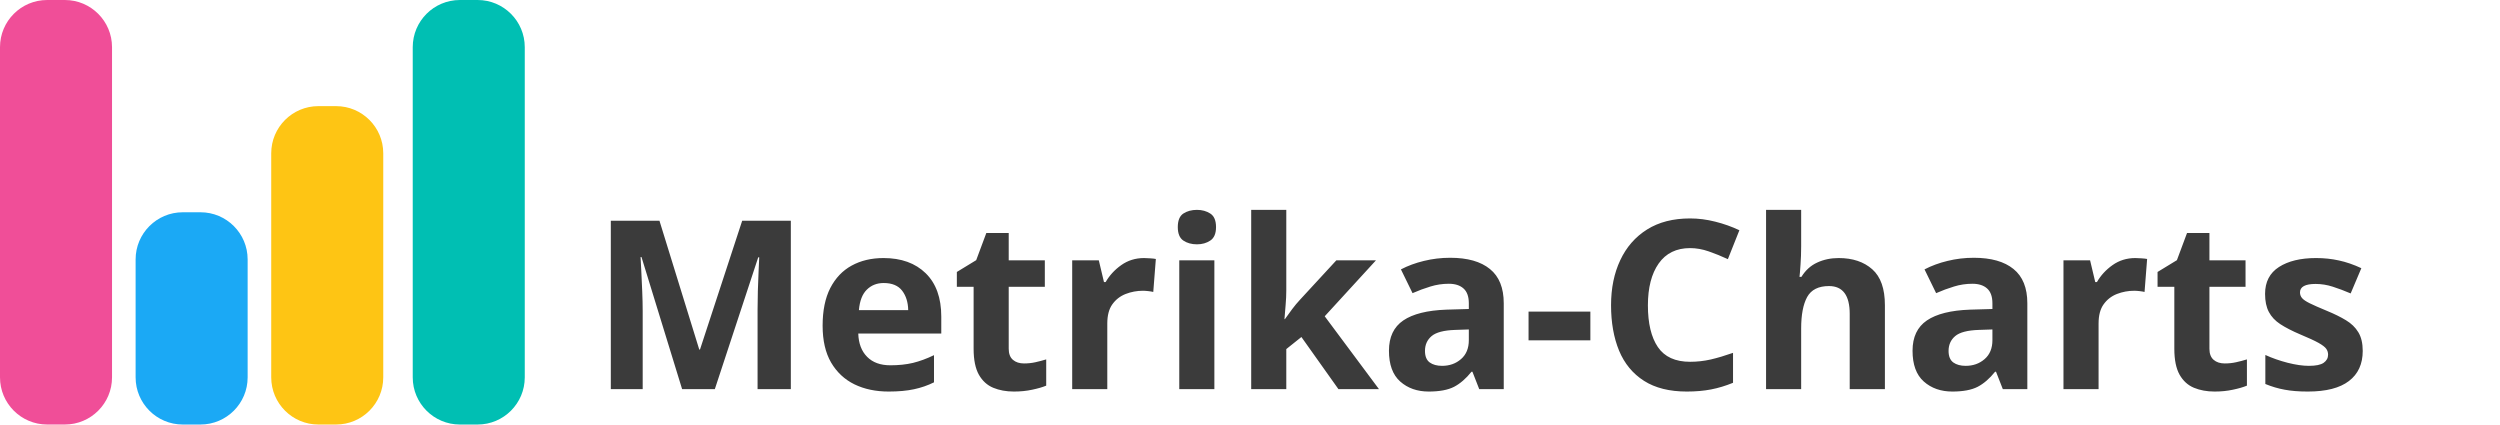
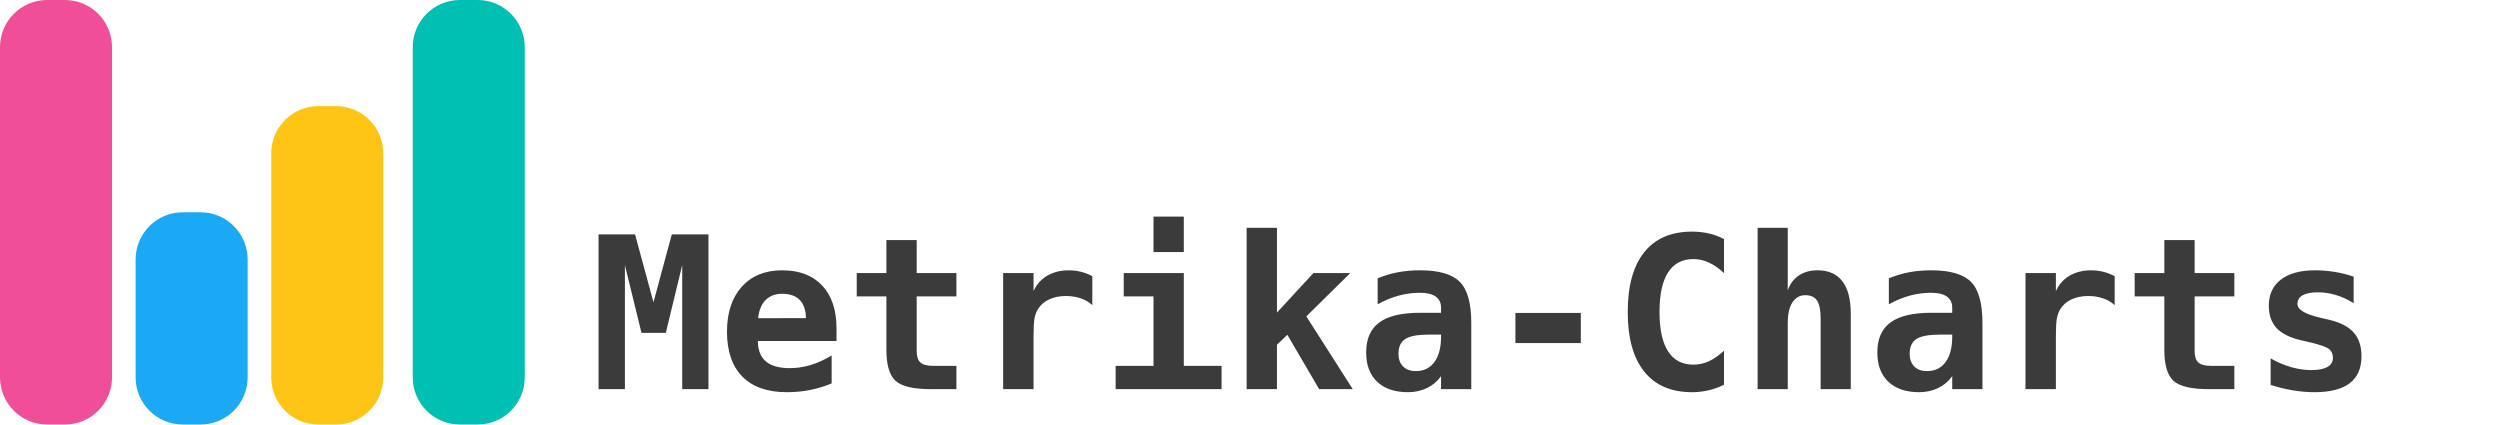
<svg xmlns="http://www.w3.org/2000/svg" width="424px" height="72px" viewBox="0 0 424 72" version="1.1">
  <g id="Page-1" stroke="none" stroke-width="1" fill="none" fill-rule="evenodd">
    <g id="Group">
      <g id="logo">
        <rect id="Rectangle" fill="#00BFB3" transform="translate(79.5, 36) scale(-1, 1) translate(-79.5, -36) " x="70" y="0" width="19" height="72" rx="8" />
        <rect id="Rectangle" fill="#FEC514" transform="translate(55.5, 43.5) scale(-1, 1) translate(-55.5, -43.5) " x="46" y="18" width="19" height="54" rx="8" />
        <rect id="Rectangle" fill="#1BA9F5" transform="translate(32.5, 56) scale(-1, 1) translate(-32.5, -56) " x="23" y="36" width="19" height="36" rx="8" />
        <rect id="Rectangle" fill="#F04E98" transform="translate(9.5, 61) scale(-1, 1) translate(-9.5, -61) " x="0" y="0" width="19" height="72" rx="8" />
      </g>
-       <text id="Elastic-Charts" font-family="IBM Plex Mono" font-size="40" font-weight="bold" fill="#3B3B3B">
+       <text id="Elastic-Charts" font-family="monospace" font-size="36" font-weight="bold" fill="#3B3B3B">
        <tspan x="100" y="66">Metrika-Charts</tspan>
      </text>
    </g>
  </g>
</svg>
